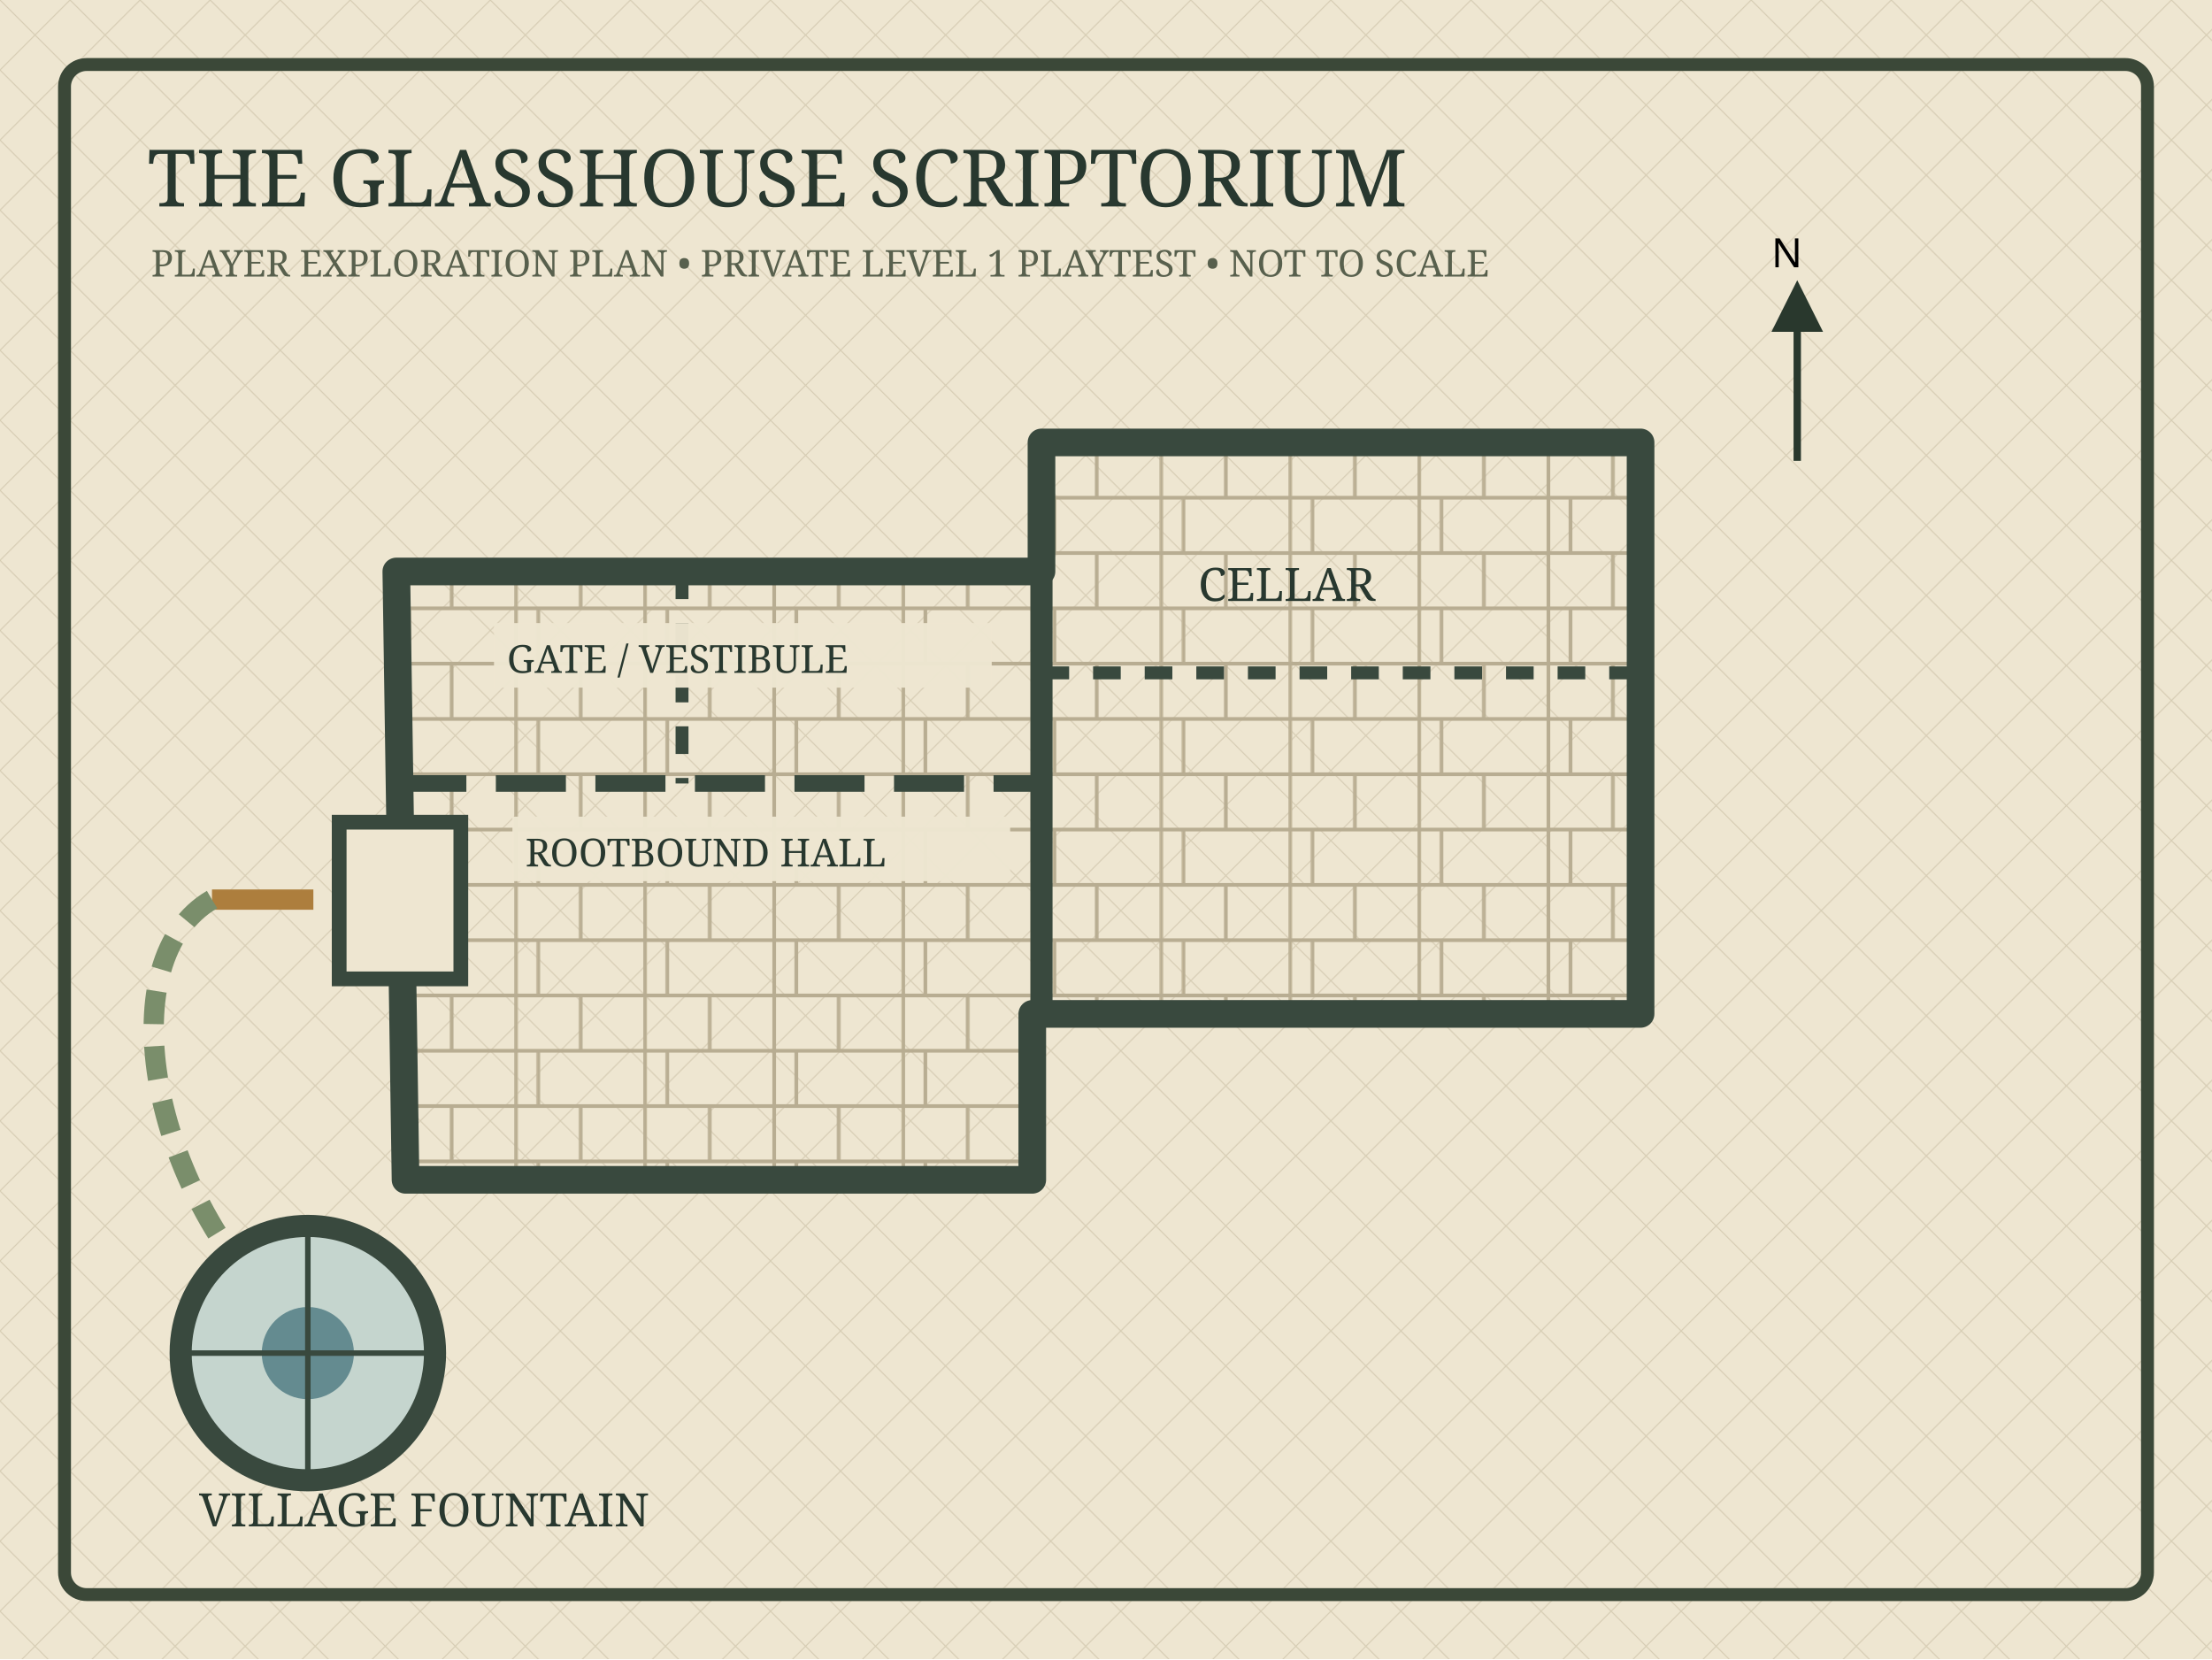
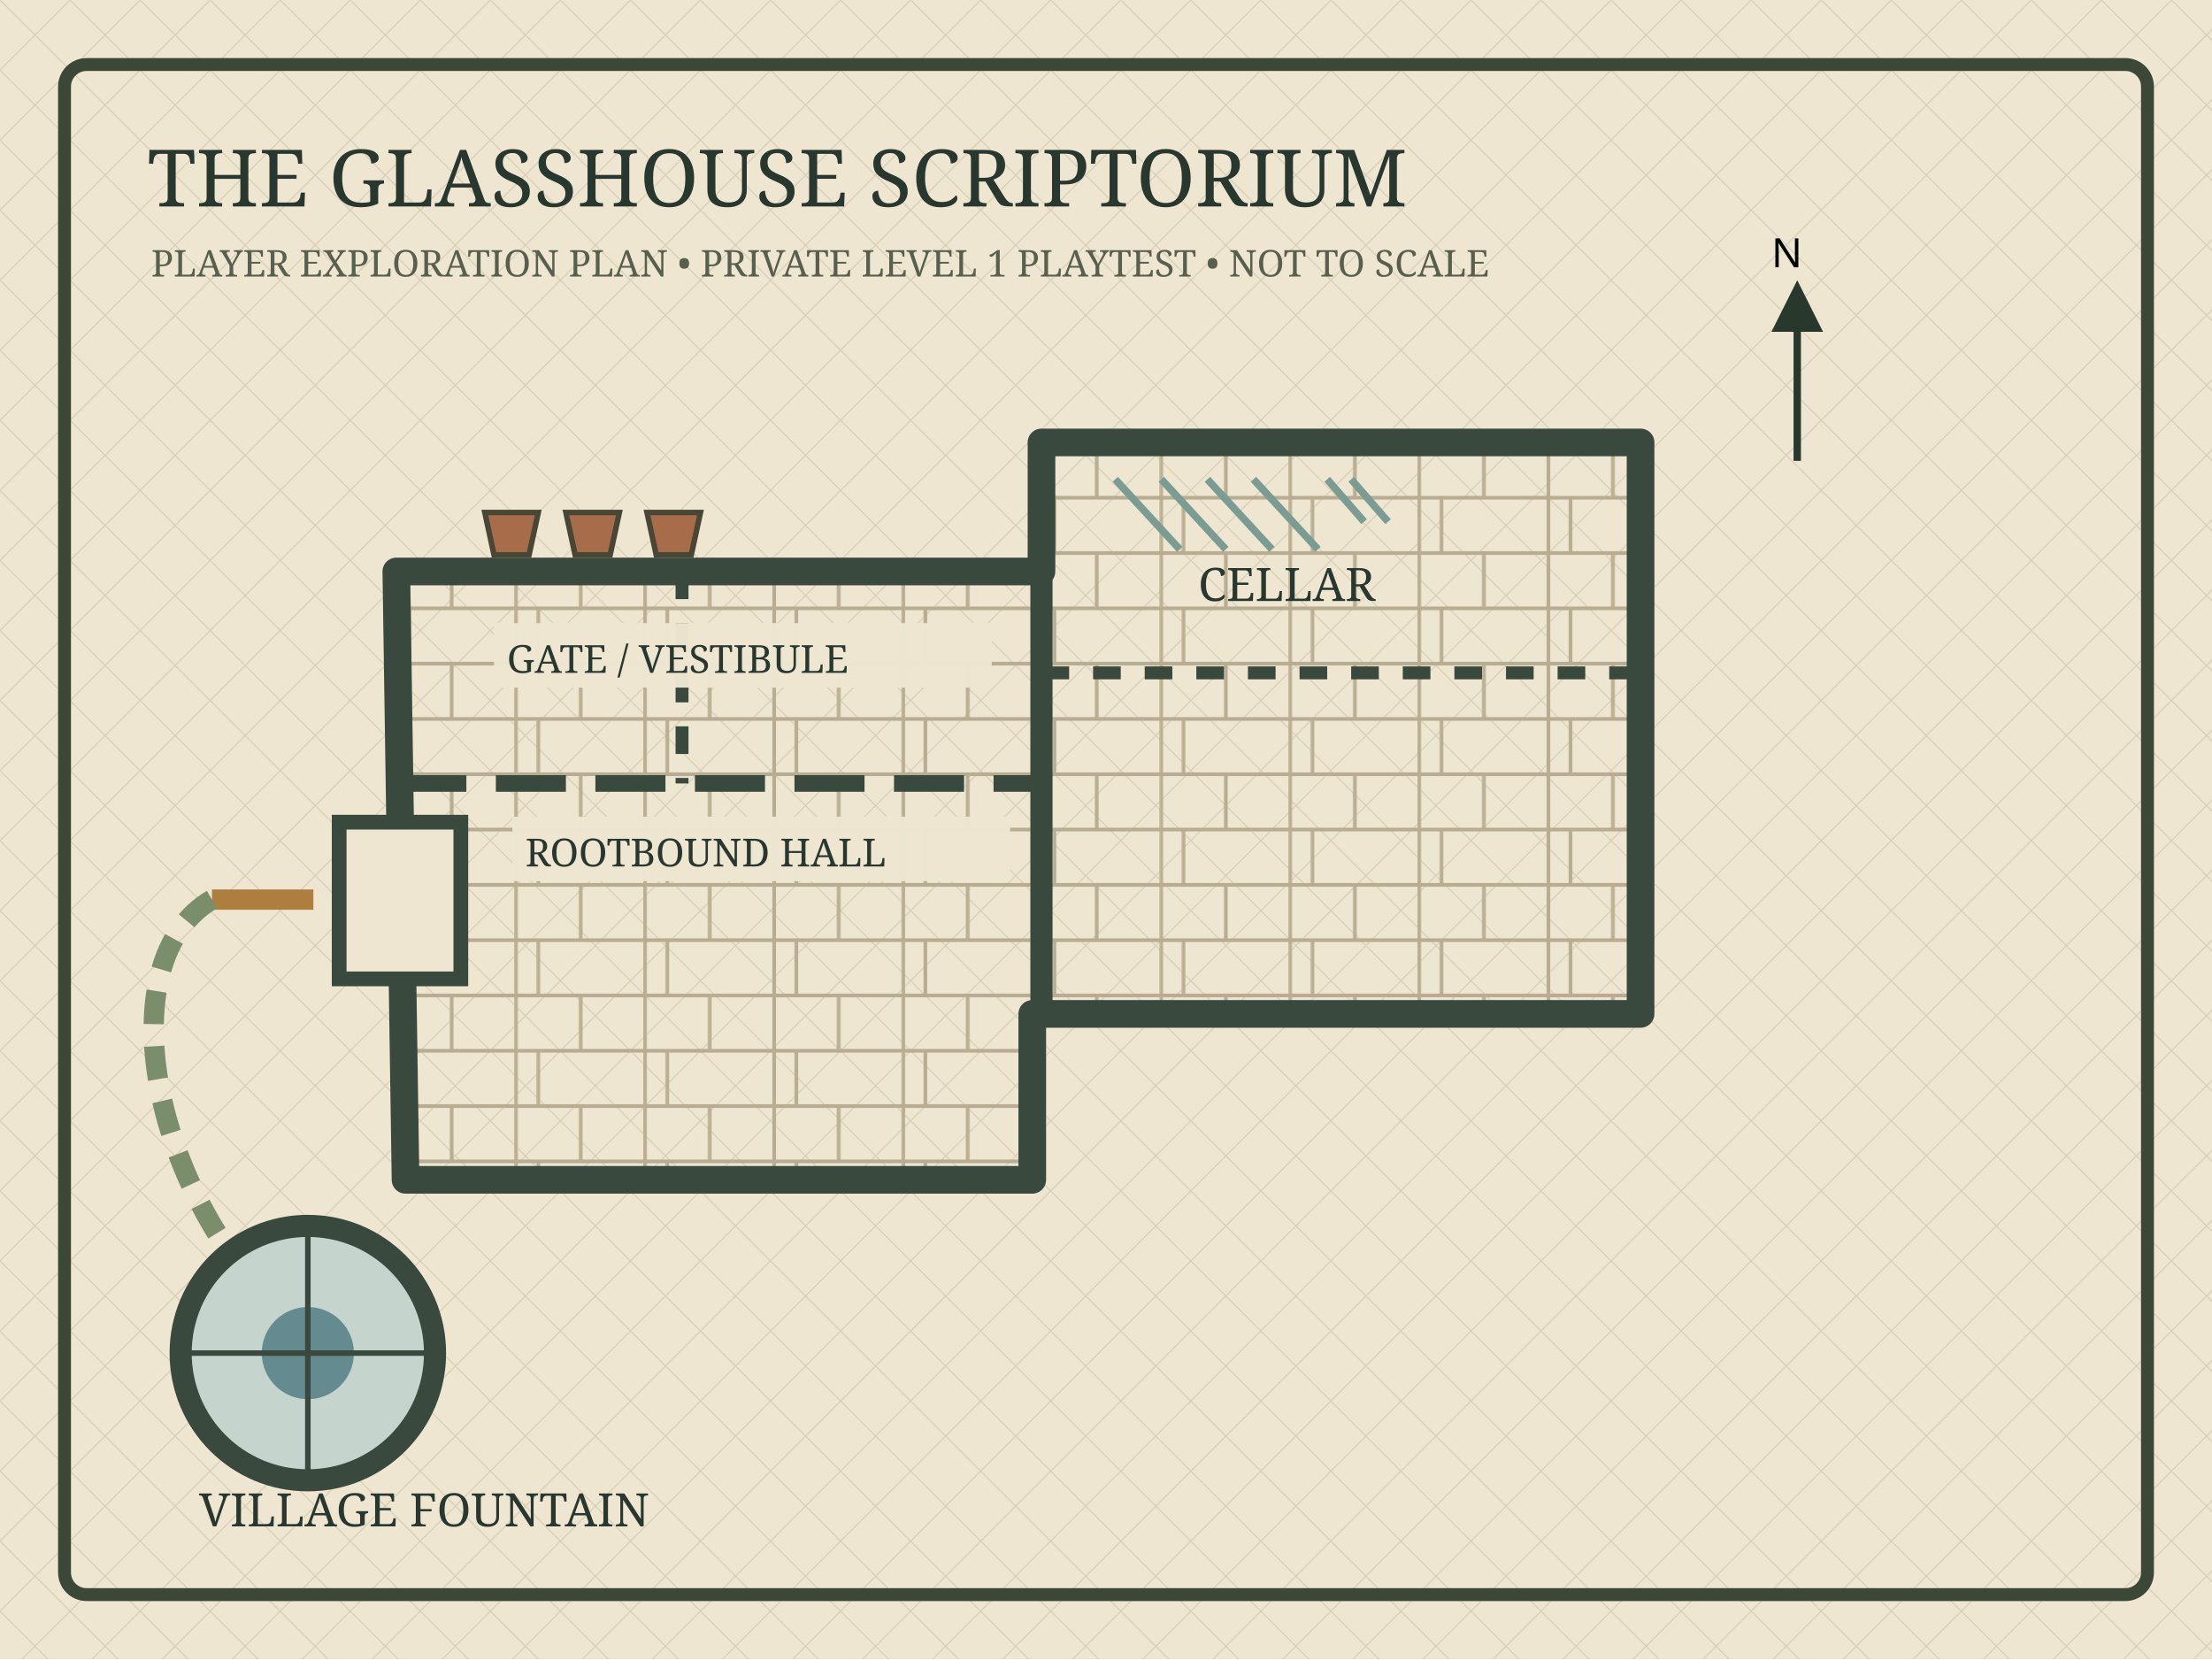
<svg xmlns="http://www.w3.org/2000/svg" viewBox="0 0 1200 900" role="img" aria-labelledby="title desc">
  <defs>
    <pattern id="paper" width="38" height="38" patternUnits="userSpaceOnUse">
      <rect width="38" height="38" fill="#eee6d1" />
      <path d="M0 0L38 38M38 0L0 38" stroke="#d7cdb5" stroke-width=".6" />
    </pattern>
    <pattern id="stone" width="70" height="60" patternUnits="userSpaceOnUse">
      <path d="M0 0H70V60H0ZM0 30H70M35 0V30M12 30V60" fill="none" stroke="#b8ad92" stroke-width="2" />
    </pattern>
  </defs>
  <rect width="1200" height="900" fill="url(#paper)" />
  <rect x="35" y="35" width="1130" height="830" rx="12" fill="none" stroke="#3b4838" stroke-width="7" />
  <text x="80" y="112" font-family="Georgia,serif" font-size="43" fill="#28382f">THE GLASSHOUSE SCRIPTORIUM</text>
  <text x="82" y="150" font-family="Georgia,serif" font-size="20" fill="#58604d">PLAYER EXPLORATION PLAN • PRIVATE LEVEL 1 PLAYTEST • NOT TO SCALE</text>
  <path d="M215 310H565V240H890V550H560V640H220Z" fill="url(#stone)" stroke="#39493e" stroke-width="15" stroke-linejoin="round" />
  <path d="M565 240V550M560 550V640" stroke="#39493e" stroke-width="12" />
  <path d="M215 425H565" stroke="#39493e" stroke-width="9" stroke-dasharray="38 16" />
  <path d="M370 310V425" stroke="#39493e" stroke-width="7" stroke-dasharray="15 13" />
  <path d="M565 365H890" stroke="#39493e" stroke-width="7" stroke-dasharray="15 13" />
+   <g aria-label="Three ceramic soil pots at the gate" fill="#a76d4b" stroke="#4a4636" stroke-width="3">
+     <path d="M263 278h29l-5 23h-19z" />
+     <path d="M307 278h29l-5 23h-19z" />
+     <path d="M351 278h29l-5 23h-19z" />
+   </g>
+   <g aria-label="Broken glasshouse roof panels" fill="none" stroke="#7a9c92" stroke-width="4">
+     <path d="M605 260l35 38m-10-38l35 38m-10-38l35 38m-10-38l35 38" />
+     <path d="M720 260l20 23m-7-23l20 23" />
+   </g>
  <rect x="184" y="446" width="66" height="85" fill="#eee6d1" stroke="#39493e" stroke-width="8" />
  <path d="M170 488H115" stroke="#ad7e3d" stroke-width="11" />
  <path d="M115 488C60 520 80 640 150 710" fill="none" stroke="#7a8e6b" stroke-width="11" stroke-dasharray="18 12" />
  <circle cx="167" cy="734" r="69" fill="#c5d5ce" stroke="#39493e" stroke-width="12" />
  <circle cx="167" cy="734" r="25" fill="#648b90" />
  <path d="M167 665V803M98 734H236" stroke="#39493e" stroke-width="3" />
  <g font-family="Georgia,serif" fill="#28382f" font-size="25">
    <rect x="268" y="338" width="270" height="35" fill="#eee6d1" opacity=".97" />
    <rect x="278" y="443" width="270" height="35" fill="#eee6d1" opacity=".97" />
    <text x="275" y="365" font-size="21">GATE / VESTIBULE</text>
    <text x="285" y="470" font-size="21">ROOTBOUND HALL</text>
    <text x="650" y="326">CELLAR</text>
    <text x="108" y="828">VILLAGE FOUNTAIN</text>
  </g>
  <path d="M975 250V160" stroke="#29382d" stroke-width="4" />
  <path d="M975 152l-14 28h28z" fill="#29382d" />
  <text x="961" y="145" font-size="22" font-family="sans-serif">N</text>
</svg>
